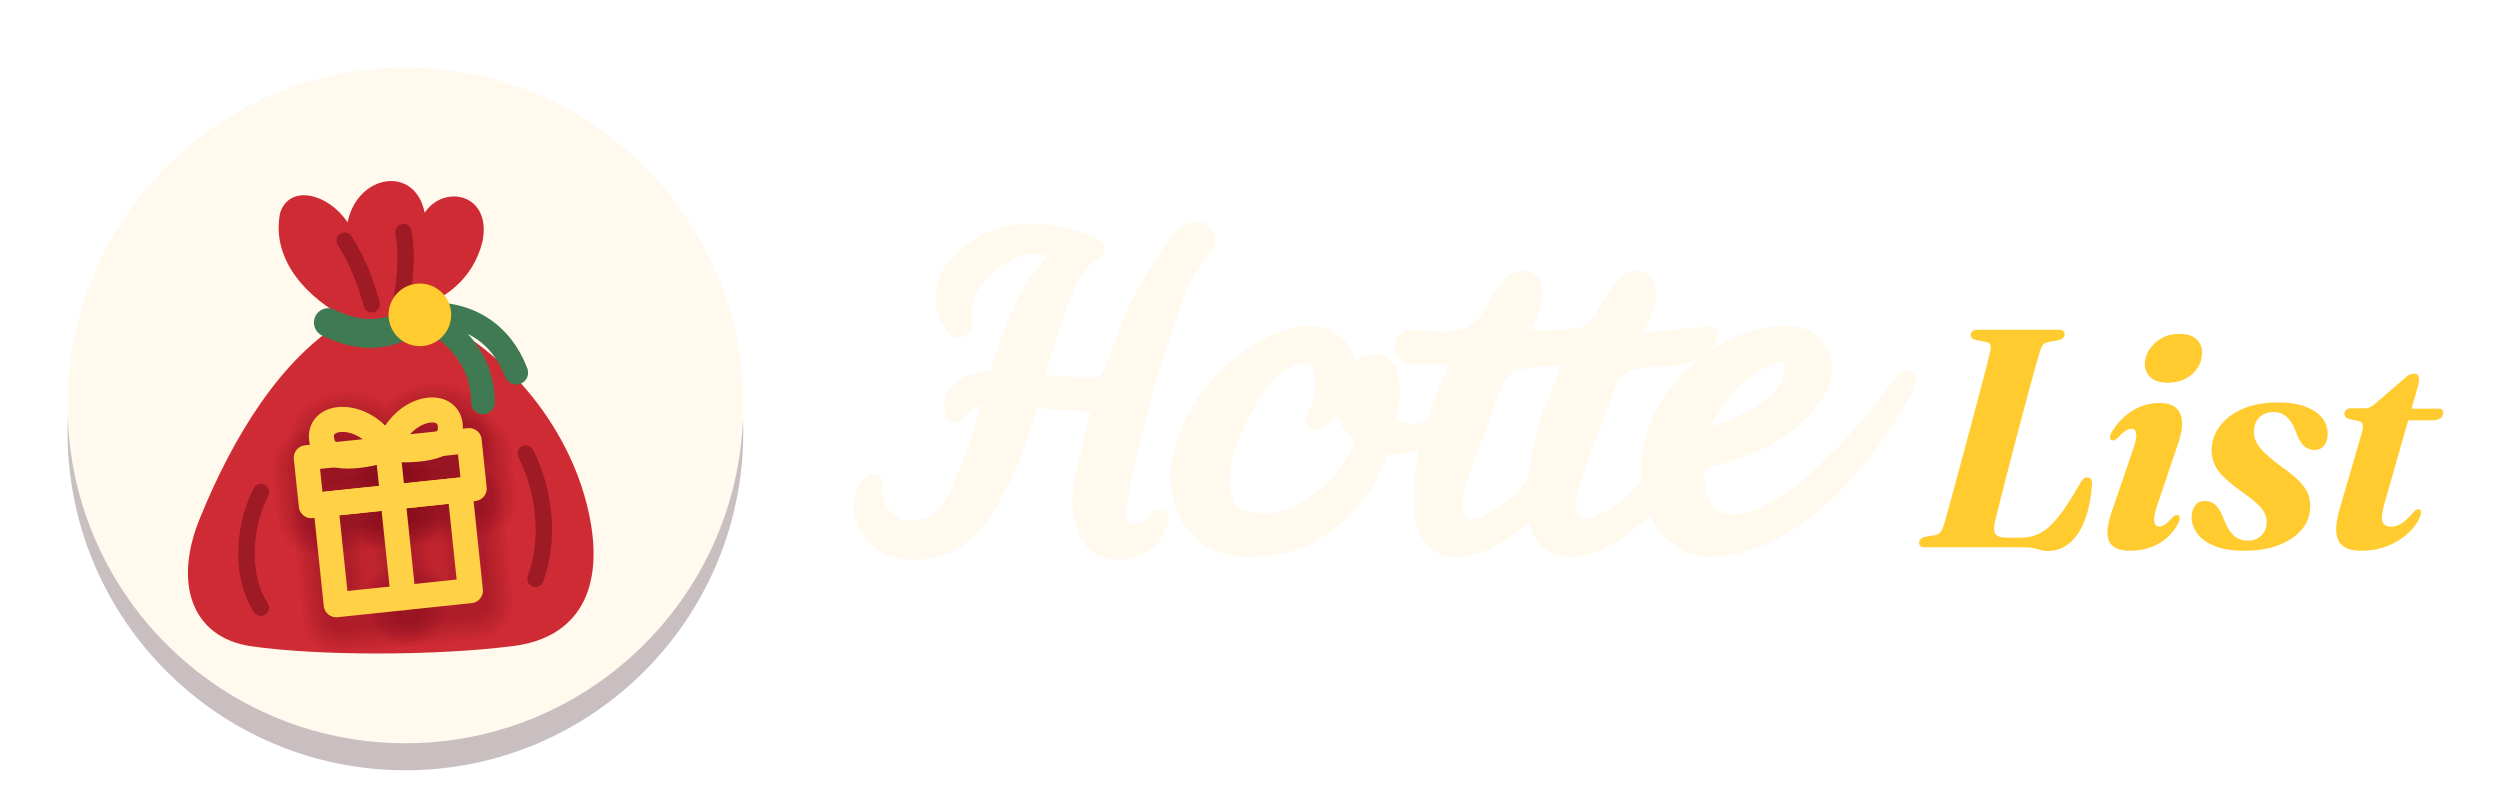
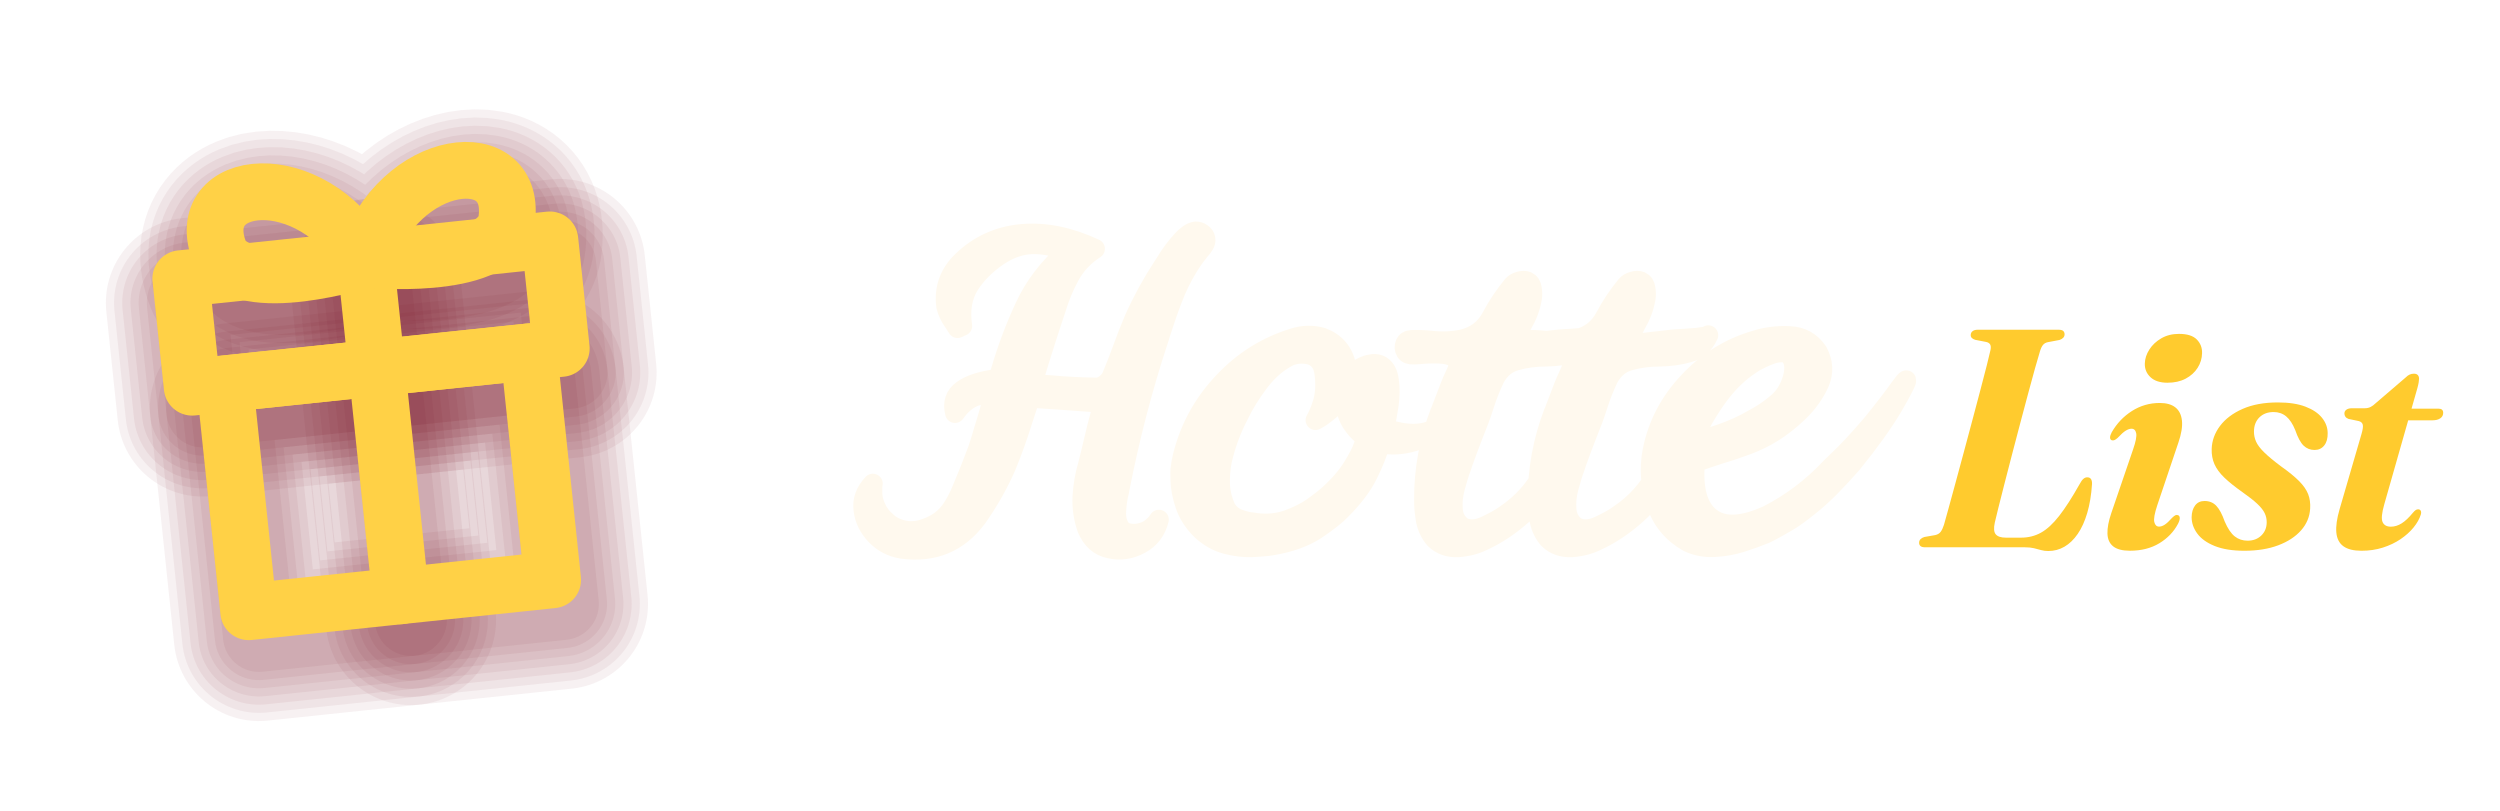
<svg xmlns="http://www.w3.org/2000/svg" viewBox="0 0 740 240" width="740" height="240">
-   <circle cx="120.0" cy="128.0" r="100.0" fill="#280008" fill-opacity=".25" />
-   <circle cx="120.0" cy="120.0" r="100.0" fill="#FFF9EE" />
-   <g transform="translate(43.00 43.00) scale(2.85185) translate(-6 -6)">
-     <path d="M27 24C23 22 19 18 20 13c1-3 5-2 7 1 1-5 7-6 8-1 2-3 7-2 6 3-1 4-4 6-7 7C43 26.5 50 35 52 44c1.8 8-1 13.2-8 14-8 1-20 1-27 0-6.2-.9-8.2-6.6-5.2-13.6 3.2-7.8 8.2-16.4 15.2-20.4z" fill="#CF2B35" />
-     <path d="M18 42c-2 4-2 9 0 12M45.5 38c2 4 2.5 9 1 13M29.5 22.5c-.6-2.2-1.4-4.4-2.8-6.6M32.6 22c.4-2.2.6-4.6.2-7" fill="none" stroke="#9E1A24" stroke-width="1.7" stroke-linecap="round" />
+   <g transform="translate(36.00 28.00) scale(6.46154) translate(-20 -30)">
    <g transform="translate(-1 0.5) rotate(-6 33 45)">
      <g transform="translate(0.35 1.15)" fill="none" stroke="#6E0B14" stroke-linecap="round" stroke-linejoin="round">
        <g stroke-opacity="0.055" stroke-width="3.3">
          <path d="M24.5 37h17v5h-17z" />
          <path d="M26 42h14v10.5H26z" />
          <path d="M33 37v15.5" />
          <path d="M33 37c-2-4.6-7.6-4.6-6.6-1 .8 2.2 6.6 1 6.6 1zm0 0c2-4.6 7.6-4.6 6.6-1-.8 2.2-6.6 1-6.6 1z" />
        </g>
        <g stroke-opacity="0.055" stroke-width="4.05">
          <path d="M24.5 37h17v5h-17z" />
          <path d="M26 42h14v10.5H26z" />
          <path d="M33 37v15.5" />
          <path d="M33 37c-2-4.6-7.6-4.6-6.6-1 .8 2.2 6.6 1 6.6 1zm0 0c2-4.6 7.6-4.6 6.6-1-.8 2.2-6.6 1-6.6 1z" />
        </g>
        <g stroke-opacity="0.055" stroke-width="4.8">
          <path d="M24.5 37h17v5h-17z" />
          <path d="M26 42h14v10.5H26z" />
          <path d="M33 37v15.5" />
          <path d="M33 37c-2-4.6-7.6-4.6-6.6-1 .8 2.2 6.6 1 6.6 1zm0 0c2-4.6 7.6-4.6 6.6-1-.8 2.2-6.6 1-6.6 1z" />
        </g>
        <g stroke-opacity="0.055" stroke-width="5.55">
          <path d="M24.5 37h17v5h-17z" />
          <path d="M26 42h14v10.5H26z" />
          <path d="M33 37v15.5" />
          <path d="M33 37c-2-4.6-7.6-4.6-6.6-1 .8 2.2 6.6 1 6.6 1zm0 0c2-4.6 7.6-4.6 6.6-1-.8 2.2-6.6 1-6.6 1z" />
        </g>
        <g stroke-opacity="0.055" stroke-width="6.3">
          <path d="M24.5 37h17v5h-17z" />
          <path d="M26 42h14v10.5H26z" />
          <path d="M33 37v15.5" />
          <path d="M33 37c-2-4.6-7.6-4.6-6.6-1 .8 2.2 6.6 1 6.6 1zm0 0c2-4.6 7.6-4.6 6.6-1-.8 2.2-6.6 1-6.6 1z" />
        </g>
        <g stroke-opacity="0.055" stroke-width="7.05">
          <path d="M24.5 37h17v5h-17z" />
          <path d="M26 42h14v10.5H26z" />
          <path d="M33 37v15.5" />
          <path d="M33 37c-2-4.6-7.6-4.6-6.6-1 .8 2.2 6.6 1 6.6 1zm0 0c2-4.6 7.6-4.6 6.6-1-.8 2.2-6.6 1-6.6 1z" />
        </g>
        <g stroke-opacity="0.055" stroke-width="7.8">
          <path d="M24.5 37h17v5h-17z" />
          <path d="M26 42h14v10.5H26z" />
          <path d="M33 37v15.5" />
          <path d="M33 37c-2-4.6-7.6-4.6-6.6-1 .8 2.2 6.6 1 6.6 1zm0 0c2-4.6 7.6-4.6 6.6-1-.8 2.2-6.6 1-6.6 1z" />
        </g>
      </g>
      <g fill="none" stroke="#FFD146" stroke-width="2.6" stroke-linecap="round" stroke-linejoin="round">
        <path d="M24.5 37h17v5h-17z" />
        <path d="M26 42h14v10.5H26z" />
        <path d="M33 37v15.5" />
        <path d="M33 37c-2-4.6-7.6-4.6-6.6-1 .8 2.2 6.6 1 6.6 1zm0 0c2-4.6 7.6-4.6 6.6-1-.8 2.2-6.6 1-6.6 1z" />
      </g>
    </g>
-     <path d="M25 24.4C27.457 25.617 29.749 25.848 31.878 25.094 32.781 24.773 33.656 24.276 34.5 23.6" fill="none" stroke="#3F7A52" stroke-width="2.99" stroke-linecap="round" />
-     <path d="M34.5 23.6C38 25.1 41.047 28.181 41.047 32.681M34.5 23.6C39.5 23.1 43 25.6 44.5 29.6" fill="none" stroke="#3F7A52" stroke-width="2.47" stroke-linecap="round" />
-     <circle cx="34.5" cy="23.6" r="3.25" fill="#FFCB2E" />
  </g>
  <path d="M258.364 143.147C256.143 145.496 255.19 148.099 255.571 150.892C255.889 153.748 257.158 156.224 259.253 158.445C261.348 160.604 263.887 161.937 266.934 162.444C276.265 163.714 283.691 160.667 289.214 153.24C292.578 148.479 295.435 143.465 297.783 138.133C299.688 133.562 301.338 128.802 302.861 123.978C303.496 121.946 304.194 119.852 304.956 117.757C310.986 118.138 317.08 118.582 323.174 119.026C324.126 119.09 324.824 119.534 325.332 120.232C325.84 120.931 325.967 121.756 325.713 122.645C325.015 125.184 324.316 127.913 323.682 130.77C323.11 133.245 322.539 135.594 321.968 137.752C321.079 140.799 320.571 143.909 320.381 147.083C320.254 150.32 320.698 153.431 321.777 156.478C323.174 159.778 325.396 161.746 328.506 162.381C331.616 163.079 334.6 162.635 337.52 161.048C340.376 159.524 342.217 157.112 343.042 153.812C342.915 154.002 342.661 154.383 342.217 154.954C341.709 155.462 341.138 156.033 340.312 156.604C339.487 157.176 338.472 157.557 337.329 157.811C336.377 158.001 335.361 158.064 334.346 157.874C333.33 157.747 332.441 157.303 331.743 156.541C330.728 155.145 330.283 153.367 330.41 151.336C330.537 149.241 330.791 147.337 331.235 145.623C331.299 145.242 331.362 144.925 331.426 144.607C334.346 129.69 338.154 114.964 342.915 100.555C343.105 100.047 343.232 99.539 343.359 99.095C344.502 95.604 345.645 92.112 346.978 88.685C348.247 85.257 349.834 82.02 351.738 78.909C352.69 77.386 353.643 75.989 354.785 74.593C354.912 74.402 355.103 74.212 355.229 74.021C355.674 73.577 356.118 73.006 356.436 72.435C356.753 71.927 356.943 71.292 356.816 70.657C356.689 69.959 356.309 69.451 355.737 69.07C355.166 68.626 354.531 68.499 353.896 68.499C353.135 68.626 352.373 68.943 351.738 69.451C351.04 69.959 350.469 70.467 349.961 71.038C348.12 73.069 346.47 75.228 345.073 77.576C344.819 78.021 344.565 78.401 344.248 78.846C341.011 83.797 338.154 89.002 335.742 94.397C334.473 97.381 333.267 100.428 332.188 103.475C331.235 106.141 330.156 108.807 329.077 111.409C328.76 112.171 328.125 112.933 327.3 113.631C326.411 114.266 325.586 114.646 324.824 114.71C320.317 114.646 315.747 114.456 310.986 114.012C309.209 113.885 307.368 113.758 305.464 113.631C306.289 111.155 307.051 108.68 307.749 106.331C309.336 101.253 310.923 96.302 312.51 91.604C313.589 88.05 314.922 84.749 316.636 81.639C318.35 78.465 320.825 75.799 324.126 73.641C316.509 70.086 309.272 68.626 302.354 69.261C295.498 69.896 289.595 72.625 284.771 77.322C280.898 81.067 279.375 85.574 280.073 90.716C280.454 92.239 281.152 93.763 282.168 95.159C282.612 95.794 283.057 96.492 283.438 97.127C283.755 97.0 284.072 96.873 284.326 96.683C284.517 96.619 284.644 96.556 284.834 96.492C284.136 91.731 284.834 87.732 286.865 84.432C288.96 81.131 291.816 78.274 295.435 75.799C298.672 73.641 301.973 72.435 305.337 72.308C308.765 72.181 312.256 72.879 315.874 74.402C310.352 79.227 306.162 84.686 303.369 90.779C300.513 96.873 298.164 103.157 296.26 109.632C296.006 110.457 295.752 111.282 295.498 112.107C290.801 112.679 287.246 113.758 284.961 115.408C282.676 116.995 281.914 119.28 282.676 122.264C284.072 120.296 285.659 118.772 287.5 117.82C289.277 116.805 291.436 116.678 293.975 117.312C294.038 117.439 293.848 118.201 293.467 119.598C293.086 121.058 292.578 122.708 292.007 124.676C291.436 126.58 290.864 128.357 290.42 129.944C289.912 131.531 289.595 132.483 289.468 132.928C287.944 137.054 286.357 141.053 284.644 145.052C283.945 146.829 283.057 148.479 282.041 150.13C281.089 151.717 279.756 153.113 278.232 154.256C276.519 155.462 274.614 156.287 272.52 156.858C270.425 157.366 268.394 157.303 266.362 156.668C264.966 156.224 263.76 155.589 262.808 154.764C261.855 153.938 261.094 153.177 260.586 152.479C260.078 151.717 259.761 151.272 259.697 151.082C258.745 149.305 258.301 147.654 258.237 146.194C258.174 144.734 258.237 143.719 258.364 143.147ZM398.013 114.773C398.203 114.139 398.394 113.313 398.584 112.171C398.774 111.092 398.774 109.822 398.521 108.362C397.695 104.236 395.283 101.38 391.411 99.92C388.555 99.095 385.698 99.158 382.778 100.11C374.971 102.522 368.115 106.775 362.339 112.869C356.499 118.963 352.563 125.945 350.405 133.816C349.961 135.34 349.644 136.927 349.453 138.514C349.326 139.021 349.326 140.291 349.39 142.386C349.453 144.417 349.897 146.766 350.786 149.432C351.675 152.098 353.262 154.573 355.547 156.858C357.832 158.953 360.244 160.35 362.91 161.048C365.513 161.746 368.052 162.063 370.4 162.0C372.812 161.873 374.78 161.746 376.304 161.492C381.763 160.604 386.143 159.017 389.634 156.731C393.062 154.383 395.537 152.479 396.997 150.892C400.552 147.337 403.218 143.846 404.932 140.354C406.646 136.863 407.852 133.816 408.55 131.214C414.897 132.547 421.689 130.516 428.862 125.12C427.91 125.818 425.942 126.644 423.022 127.659C420.103 128.611 416.738 128.611 412.93 127.659C412.803 127.659 412.485 127.532 411.914 127.342C411.343 127.088 410.645 126.834 409.819 126.39C410.327 124.485 410.708 122.264 411.089 119.725C411.406 117.249 411.47 114.9 411.152 112.742C410.898 110.584 410.137 109.061 408.804 108.235C408.042 107.791 407.217 107.664 406.392 107.728C405.503 107.854 404.741 107.981 404.106 108.299C403.472 108.553 403.027 108.743 402.837 108.87C401.567 109.568 400.615 110.457 399.98 111.536C399.282 112.615 398.838 113.758 398.584 114.837C398.33 115.979 398.203 116.932 398.14 117.757C398.14 118.519 398.14 119.026 398.14 119.153C398.33 121.438 399.028 123.47 400.107 125.184C401.25 126.897 402.456 128.23 403.789 129.119C403.979 129.246 404.233 129.437 404.424 129.563C404.106 130.579 403.726 131.595 403.345 132.61C402.964 133.753 402.012 135.594 400.425 138.196C398.838 140.799 396.489 143.592 393.315 146.448C392.3 147.4 390.713 148.606 388.618 150.13C386.523 151.59 383.984 152.859 381.128 153.875C378.208 154.891 375.098 155.208 371.67 154.764C371.479 154.7 371.289 154.7 371.035 154.637C369.829 154.573 368.369 154.256 366.782 153.685C365.132 153.113 363.799 152.034 362.847 150.384C361.831 148.162 361.26 145.877 361.133 143.465C361.069 140.989 361.26 138.641 361.704 136.355C362.783 131.658 364.434 127.151 366.655 122.898C368.242 119.534 370.337 116.233 372.876 112.869C375.479 109.505 378.398 107.029 381.763 105.379C382.017 105.252 382.588 105.062 383.54 104.871C384.492 104.681 385.571 104.681 386.714 104.808C387.92 104.935 388.999 105.379 390.015 106.204C390.84 107.029 391.411 107.918 391.665 108.934C391.982 109.949 392.109 111.028 392.173 112.107C392.363 114.71 392.173 117.059 391.538 119.153C390.903 121.248 390.205 122.962 389.38 124.358C390.332 123.914 391.729 122.962 393.569 121.438C395.41 119.852 396.87 117.63 398.013 114.773ZM403.472 119.407C403.408 118.519 403.535 117.63 403.789 116.805C404.043 116.043 404.36 115.345 404.741 114.9C405.059 114.393 405.376 114.139 405.63 114.202C406.011 114.329 406.265 115.281 406.328 117.059C406.392 118.836 406.265 121.058 405.82 123.724C404.487 122.518 403.726 121.121 403.472 119.407ZM437.812 124.295C438.32 122.898 438.828 121.502 439.272 120.042C440.161 117.249 441.24 114.52 442.51 111.854C444.033 109.124 446.128 107.41 448.857 106.712C451.587 105.95 454.507 105.569 457.617 105.569C460.728 105.506 463.584 105.125 466.187 104.363C468.853 103.665 470.757 101.951 472.026 99.222C471.899 99.412 471.328 99.603 470.312 99.729C469.233 99.92 468.091 100.047 466.694 100.11C465.361 100.237 464.092 100.301 462.949 100.364C461.807 100.428 461.045 100.491 460.664 100.555C457.363 100.936 454.062 101.316 450.825 101.697C450.127 101.761 449.556 101.507 449.175 100.999C448.794 100.491 448.73 99.856 448.984 99.222C449.492 98.143 450.0 97.127 450.571 96.048C452.031 93.572 453.047 90.97 453.491 88.177C453.618 87.352 453.618 86.399 453.428 85.384C453.301 84.368 452.856 83.67 452.031 83.289C451.396 83.035 450.635 83.035 449.746 83.289C448.857 83.543 448.223 83.924 447.778 84.432C445.366 87.352 443.271 90.462 441.494 93.826C439.653 97.317 436.797 99.476 432.925 100.428C429.878 101.062 426.704 101.189 423.467 100.809C421.499 100.618 419.531 100.555 417.627 100.618C417.5 100.618 417.31 100.682 417.056 100.745C416.802 100.809 416.548 100.999 416.294 101.189C415.723 101.951 415.596 102.713 415.85 103.538C416.104 104.363 416.675 104.808 417.627 104.935C418.198 104.998 419.023 104.935 420.166 104.871C421.943 104.681 423.848 104.617 425.879 104.681C427.91 104.744 429.497 105.125 430.703 105.887C431.846 106.585 432.036 107.918 431.211 109.822C430.259 111.854 429.37 113.885 428.608 115.979C427.783 118.074 427.148 119.725 426.704 120.931C426.514 121.438 426.387 121.819 426.26 122.01C423.022 130.452 421.436 139.148 421.499 148.162C421.499 150.13 421.689 152.098 422.07 154.192C422.515 156.287 423.403 158.064 424.736 159.588C426.577 161.365 428.862 162.127 431.592 162.0C434.321 161.81 436.733 161.175 438.828 160.159C443.018 158.255 447.017 155.589 450.825 152.161C454.634 148.797 457.363 144.861 459.141 140.545C459.775 138.895 459.966 137.244 459.775 135.657C459.775 135.594 459.712 135.657 459.585 135.784C459.458 135.911 459.331 136.038 459.141 136.229C459.014 136.355 458.887 136.546 458.696 136.673C458.569 136.8 458.506 136.927 458.506 136.99C458.188 137.435 457.871 138.006 457.617 138.514C457.427 138.958 457.236 139.275 457.046 139.656C454.316 144.798 450.508 149.051 445.684 152.288C444.16 153.431 442.129 154.51 439.59 155.716C437.051 156.858 434.829 156.985 432.861 155.97C431.211 154.764 430.259 153.113 430.068 150.955C429.878 148.797 430.068 146.639 430.703 144.29C431.338 142.005 431.909 139.974 432.607 138.196C432.734 137.815 432.861 137.498 432.925 137.181C433.94 134.324 435.02 131.468 436.099 128.675C436.67 127.215 437.241 125.755 437.812 124.295ZM471.455 124.295C471.963 122.898 472.471 121.502 472.915 120.042C473.804 117.249 474.883 114.52 476.152 111.854C477.676 109.124 479.771 107.41 482.5 106.712C485.229 105.95 488.149 105.569 491.26 105.569C494.37 105.506 497.227 105.125 499.829 104.363C502.495 103.665 504.399 101.951 505.669 99.222C505.542 99.412 504.971 99.603 503.955 99.729C502.876 99.92 501.733 100.047 500.337 100.11C499.004 100.237 497.734 100.301 496.592 100.364C495.449 100.428 494.688 100.491 494.307 100.555C491.006 100.936 487.705 101.316 484.468 101.697C483.77 101.761 483.198 101.507 482.817 100.999C482.437 100.491 482.373 99.856 482.627 99.222C483.135 98.143 483.643 97.127 484.214 96.048C485.674 93.572 486.689 90.97 487.134 88.177C487.261 87.352 487.261 86.399 487.07 85.384C486.943 84.368 486.499 83.67 485.674 83.289C485.039 83.035 484.277 83.035 483.389 83.289C482.5 83.543 481.865 83.924 481.421 84.432C479.009 87.352 476.914 90.462 475.137 93.826C473.296 97.317 470.439 99.476 466.567 100.428C463.521 101.062 460.347 101.189 457.109 100.809C455.142 100.618 453.174 100.555 451.27 100.618C451.143 100.618 450.952 100.682 450.698 100.745C450.444 100.809 450.19 100.999 449.937 101.189C449.365 101.951 449.238 102.713 449.492 103.538C449.746 104.363 450.317 104.808 451.27 104.935C451.841 104.998 452.666 104.935 453.809 104.871C455.586 104.681 457.49 104.617 459.521 104.681C461.553 104.744 463.14 105.125 464.346 105.887C465.488 106.585 465.679 107.918 464.854 109.822C463.901 111.854 463.013 113.885 462.251 115.979C461.426 118.074 460.791 119.725 460.347 120.931C460.156 121.438 460.029 121.819 459.902 122.01C456.665 130.452 455.078 139.148 455.142 148.162C455.142 150.13 455.332 152.098 455.713 154.192C456.157 156.287 457.046 158.064 458.379 159.588C460.22 161.365 462.505 162.127 465.234 162.0C467.964 161.81 470.376 161.175 472.471 160.159C476.66 158.255 480.659 155.589 484.468 152.161C488.276 148.797 491.006 144.861 492.783 140.545C493.418 138.895 493.608 137.244 493.418 135.657C493.418 135.594 493.354 135.657 493.228 135.784C493.101 135.911 492.974 136.038 492.783 136.229C492.656 136.355 492.529 136.546 492.339 136.673C492.212 136.8 492.148 136.927 492.148 136.99C491.831 137.435 491.514 138.006 491.26 138.514C491.069 138.958 490.879 139.275 490.688 139.656C487.959 144.798 484.15 149.051 479.326 152.288C477.803 153.431 475.771 154.51 473.232 155.716C470.693 156.858 468.472 156.985 466.504 155.97C464.854 154.764 463.901 153.113 463.711 150.955C463.521 148.797 463.711 146.639 464.346 144.29C464.98 142.005 465.552 139.974 466.25 138.196C466.377 137.815 466.504 137.498 466.567 137.181C467.583 134.324 468.662 131.468 469.741 128.675C470.312 127.215 470.884 125.755 471.455 124.295ZM524.839 127.913C527.188 126.453 529.727 124.485 532.456 121.883C535.122 119.28 537.153 116.424 538.55 113.313C539.883 110.203 539.692 107.156 538.042 104.109C536.074 101.189 533.281 99.603 529.727 99.476C526.172 99.285 522.871 99.729 519.761 100.682C512.08 102.903 505.479 106.966 499.893 112.933C494.243 118.899 490.625 125.755 489.102 133.626C488.149 138.641 488.53 143.719 490.181 148.86C491.831 154.002 495.005 157.811 499.702 160.477C502.178 161.619 504.78 162.127 507.573 161.937C510.366 161.81 512.969 161.302 515.444 160.54C517.856 159.778 519.761 159.08 521.157 158.509C521.284 158.445 521.411 158.382 521.538 158.382C522.3 158.191 524.775 156.922 528.774 154.573C530.425 153.685 532.964 151.844 536.328 149.114C539.692 146.385 543.628 142.386 548.198 137.181C553.403 130.77 557.402 125.184 560.259 120.359C563.052 115.535 564.385 112.933 564.258 112.552C564.131 112.488 563.496 113.25 562.29 114.9C560.703 117.186 558.037 120.677 554.229 125.374C550.166 130.135 546.738 133.816 544.009 136.355C543.184 137.117 542.485 137.879 541.851 138.45C536.392 144.29 530.171 148.987 523.188 152.542C515.762 155.906 510.176 156.16 506.367 153.24C502.622 150.384 501.035 144.925 501.733 136.863C504.272 135.975 506.812 135.149 509.287 134.324C512.08 133.499 514.81 132.547 517.412 131.595C520.078 130.579 522.49 129.373 524.839 127.913ZM500.718 131.214C502.241 127.596 503.765 124.485 505.415 121.946C507.002 119.344 508.462 117.312 509.731 115.726C512.524 112.171 515.825 109.251 519.634 106.966C520.967 106.268 522.363 105.569 523.76 105.062C524.966 104.554 526.235 104.3 527.505 104.3C528.774 104.3 529.79 104.935 530.488 106.204C530.933 107.156 531.123 108.172 531.06 109.251C530.996 110.394 530.806 111.409 530.488 112.361C529.6 115.281 528.076 117.63 525.918 119.407C523.76 121.248 521.348 122.835 518.809 124.168C515.889 125.882 512.842 127.215 509.604 128.357C508.018 128.929 506.367 129.437 504.653 129.881C504.463 129.944 504.209 130.008 503.892 130.008C503.257 130.135 502.686 130.262 501.987 130.452C501.353 130.579 500.908 130.896 500.718 131.214Z" fill="#FFF9EE" stroke="#FFF9EE" stroke-width="5.85" stroke-linejoin="round" />
  <path d="M599.381 162.0H569.891Q568.842 162.0 568.437 161.613Q568.032 161.227 568.061 160.607Q568.068 159.995 568.499 159.571Q568.929 159.147 569.629 158.946L572.808 158.389Q573.882 158.155 574.429 157.431Q574.975 156.707 575.412 155.35Q575.846 153.851 576.721 150.654Q577.597 147.456 578.764 143.174Q579.931 138.891 581.23 134.062Q582.529 129.232 583.809 124.43Q585.09 119.628 586.207 115.395Q587.325 111.162 588.109 108.067Q588.893 104.971 589.187 103.596Q589.404 102.527 589.083 101.962Q588.762 101.398 587.883 101.214L584.648 100.586Q584.026 100.381 583.679 100.052Q583.331 99.722 583.331 99.199Q583.331 98.469 583.877 98.035Q584.423 97.6 585.438 97.6H609.318Q610.337 97.6 610.726 97.976Q611.114 98.352 611.114 98.965Q611.114 99.576 610.692 99.998Q610.271 100.419 609.596 100.634L606.124 101.292Q605.269 101.47 604.749 102.074Q604.228 102.677 603.836 103.965Q603.287 105.707 602.373 108.994Q601.458 112.281 600.317 116.529Q599.176 120.776 597.939 125.465Q596.701 130.153 595.493 134.781Q594.284 139.409 593.255 143.451Q592.225 147.493 591.485 150.441Q590.744 153.389 590.459 154.692Q589.913 157.181 590.747 158.163Q591.58 159.146 593.76 159.146H598.23Q601.475 159.146 604.133 157.668Q606.792 156.19 609.508 152.718Q612.223 149.246 615.595 143.253Q616.171 142.167 616.7 141.726Q617.228 141.286 617.812 141.286Q618.611 141.286 618.943 141.823Q619.276 142.361 619.237 143.299Q618.915 148.122 617.824 151.828Q616.732 155.533 615.007 158.039Q613.283 160.544 611.081 161.823Q608.879 163.101 606.279 163.101Q605.153 163.101 604.159 162.824Q603.165 162.547 602.055 162.273Q600.945 162.0 599.381 162.0ZM638.549 149.563Q637.346 153.185 637.675 154.531Q638.005 155.876 639.092 155.876Q639.877 155.876 640.76 155.305Q641.644 154.733 642.947 153.268Q643.596 152.636 643.974 152.488Q644.353 152.34 644.735 152.513Q645.201 152.713 645.209 153.364Q645.218 154.016 644.685 155.055Q642.804 158.605 639.153 160.81Q635.501 163.015 630.464 163.015Q627.118 163.015 625.497 161.716Q623.875 160.417 623.804 157.925Q623.732 155.433 624.945 151.872L631.39 133.041Q632.589 129.594 632.315 128.247Q632.04 126.9 630.929 126.9Q630.173 126.9 629.239 127.463Q628.306 128.026 626.807 129.629Q626.204 130.153 625.81 130.297Q625.416 130.442 625.019 130.293Q624.575 130.087 624.578 129.484Q624.582 128.881 625.069 127.961Q627.308 124.047 631.047 121.663Q634.785 119.28 639.291 119.28Q642.257 119.28 643.921 120.599Q645.585 121.919 645.857 124.519Q646.128 127.12 644.816 130.97ZM641.58 113.287Q638.294 113.287 636.544 111.651Q634.794 110.014 634.867 107.596Q634.919 105.481 636.205 103.467Q637.49 101.453 639.746 100.14Q642.001 98.828 644.992 98.828Q648.627 98.828 650.258 100.495Q651.889 102.161 651.809 104.546Q651.764 106.893 650.488 108.891Q649.212 110.89 646.94 112.089Q644.668 113.287 641.58 113.287ZM665.284 160.043Q667.767 160.043 669.347 158.512Q670.928 156.982 670.943 154.623Q670.958 153.167 670.342 151.888Q669.726 150.61 668.169 149.144Q666.612 147.677 663.772 145.681Q660.466 143.349 658.426 141.395Q656.386 139.442 655.484 137.411Q654.582 135.381 654.657 132.872Q654.778 129.199 657.127 126.074Q659.476 122.949 663.811 121.036Q668.145 119.122 674.239 119.122Q679.157 119.122 682.411 120.368Q685.666 121.613 687.313 123.668Q688.961 125.723 688.991 128.165Q689.038 130.531 687.97 131.861Q686.902 133.191 685.105 133.191Q683.21 133.191 681.874 131.912Q680.538 130.634 679.388 127.314Q678.273 124.547 676.715 123.256Q675.157 121.964 672.991 121.964Q670.39 121.964 668.788 123.535Q667.187 125.106 667.172 127.727Q667.157 129.259 667.788 130.699Q668.42 132.14 670.164 133.863Q671.908 135.586 675.205 138.053Q678.627 140.475 680.552 142.42Q682.477 144.364 683.216 146.276Q683.955 148.187 683.805 150.558Q683.595 154.181 681.115 156.989Q678.635 159.798 674.351 161.41Q670.066 163.023 664.36 163.023Q659.03 163.023 655.551 161.617Q652.072 160.211 650.397 157.932Q648.722 155.653 648.722 153.076Q648.756 150.951 649.748 149.623Q650.74 148.295 652.544 148.295Q654.686 148.295 656.037 149.732Q657.389 151.169 658.5 154.335Q659.861 157.501 661.48 158.772Q663.099 160.043 665.284 160.043ZM698.191 124.637 695.164 123.998Q694.522 123.758 694.233 123.342Q693.944 122.925 693.944 122.405Q693.944 121.678 694.544 121.26Q695.144 120.842 696.139 120.842H699.968Q700.939 120.842 701.692 120.464Q702.446 120.086 703.229 119.321L712.13 111.689Q712.691 111.114 713.27 110.863Q713.849 110.612 714.523 110.612Q715.288 110.612 715.664 111.02Q716.039 111.429 716.039 112.117Q716.039 112.525 715.922 113.239Q715.805 113.953 715.536 114.912L705.748 149.258Q704.636 153.139 705.24 154.519Q705.845 155.898 707.711 155.898Q709.309 155.898 710.874 154.925Q712.438 153.952 714.216 151.783Q714.744 151.164 715.086 150.954Q715.428 150.743 715.806 150.756Q716.289 150.762 716.527 151.166Q716.764 151.57 716.563 152.305Q715.966 154.225 714.418 156.127Q712.871 158.029 710.563 159.592Q708.256 161.154 705.331 162.088Q702.406 163.023 699.015 163.023Q695.498 163.023 693.651 161.692Q691.805 160.361 691.556 157.623Q691.306 154.885 692.53 150.688L698.986 128.525Q699.575 126.551 699.384 125.725Q699.192 124.899 698.191 124.637ZM710.043 124.412 711.247 120.962H721.797Q723.183 120.962 723.183 122.189Q723.183 123.236 722.324 123.824Q721.466 124.412 720.014 124.412Z" fill="#FFCB2E" />
</svg>
